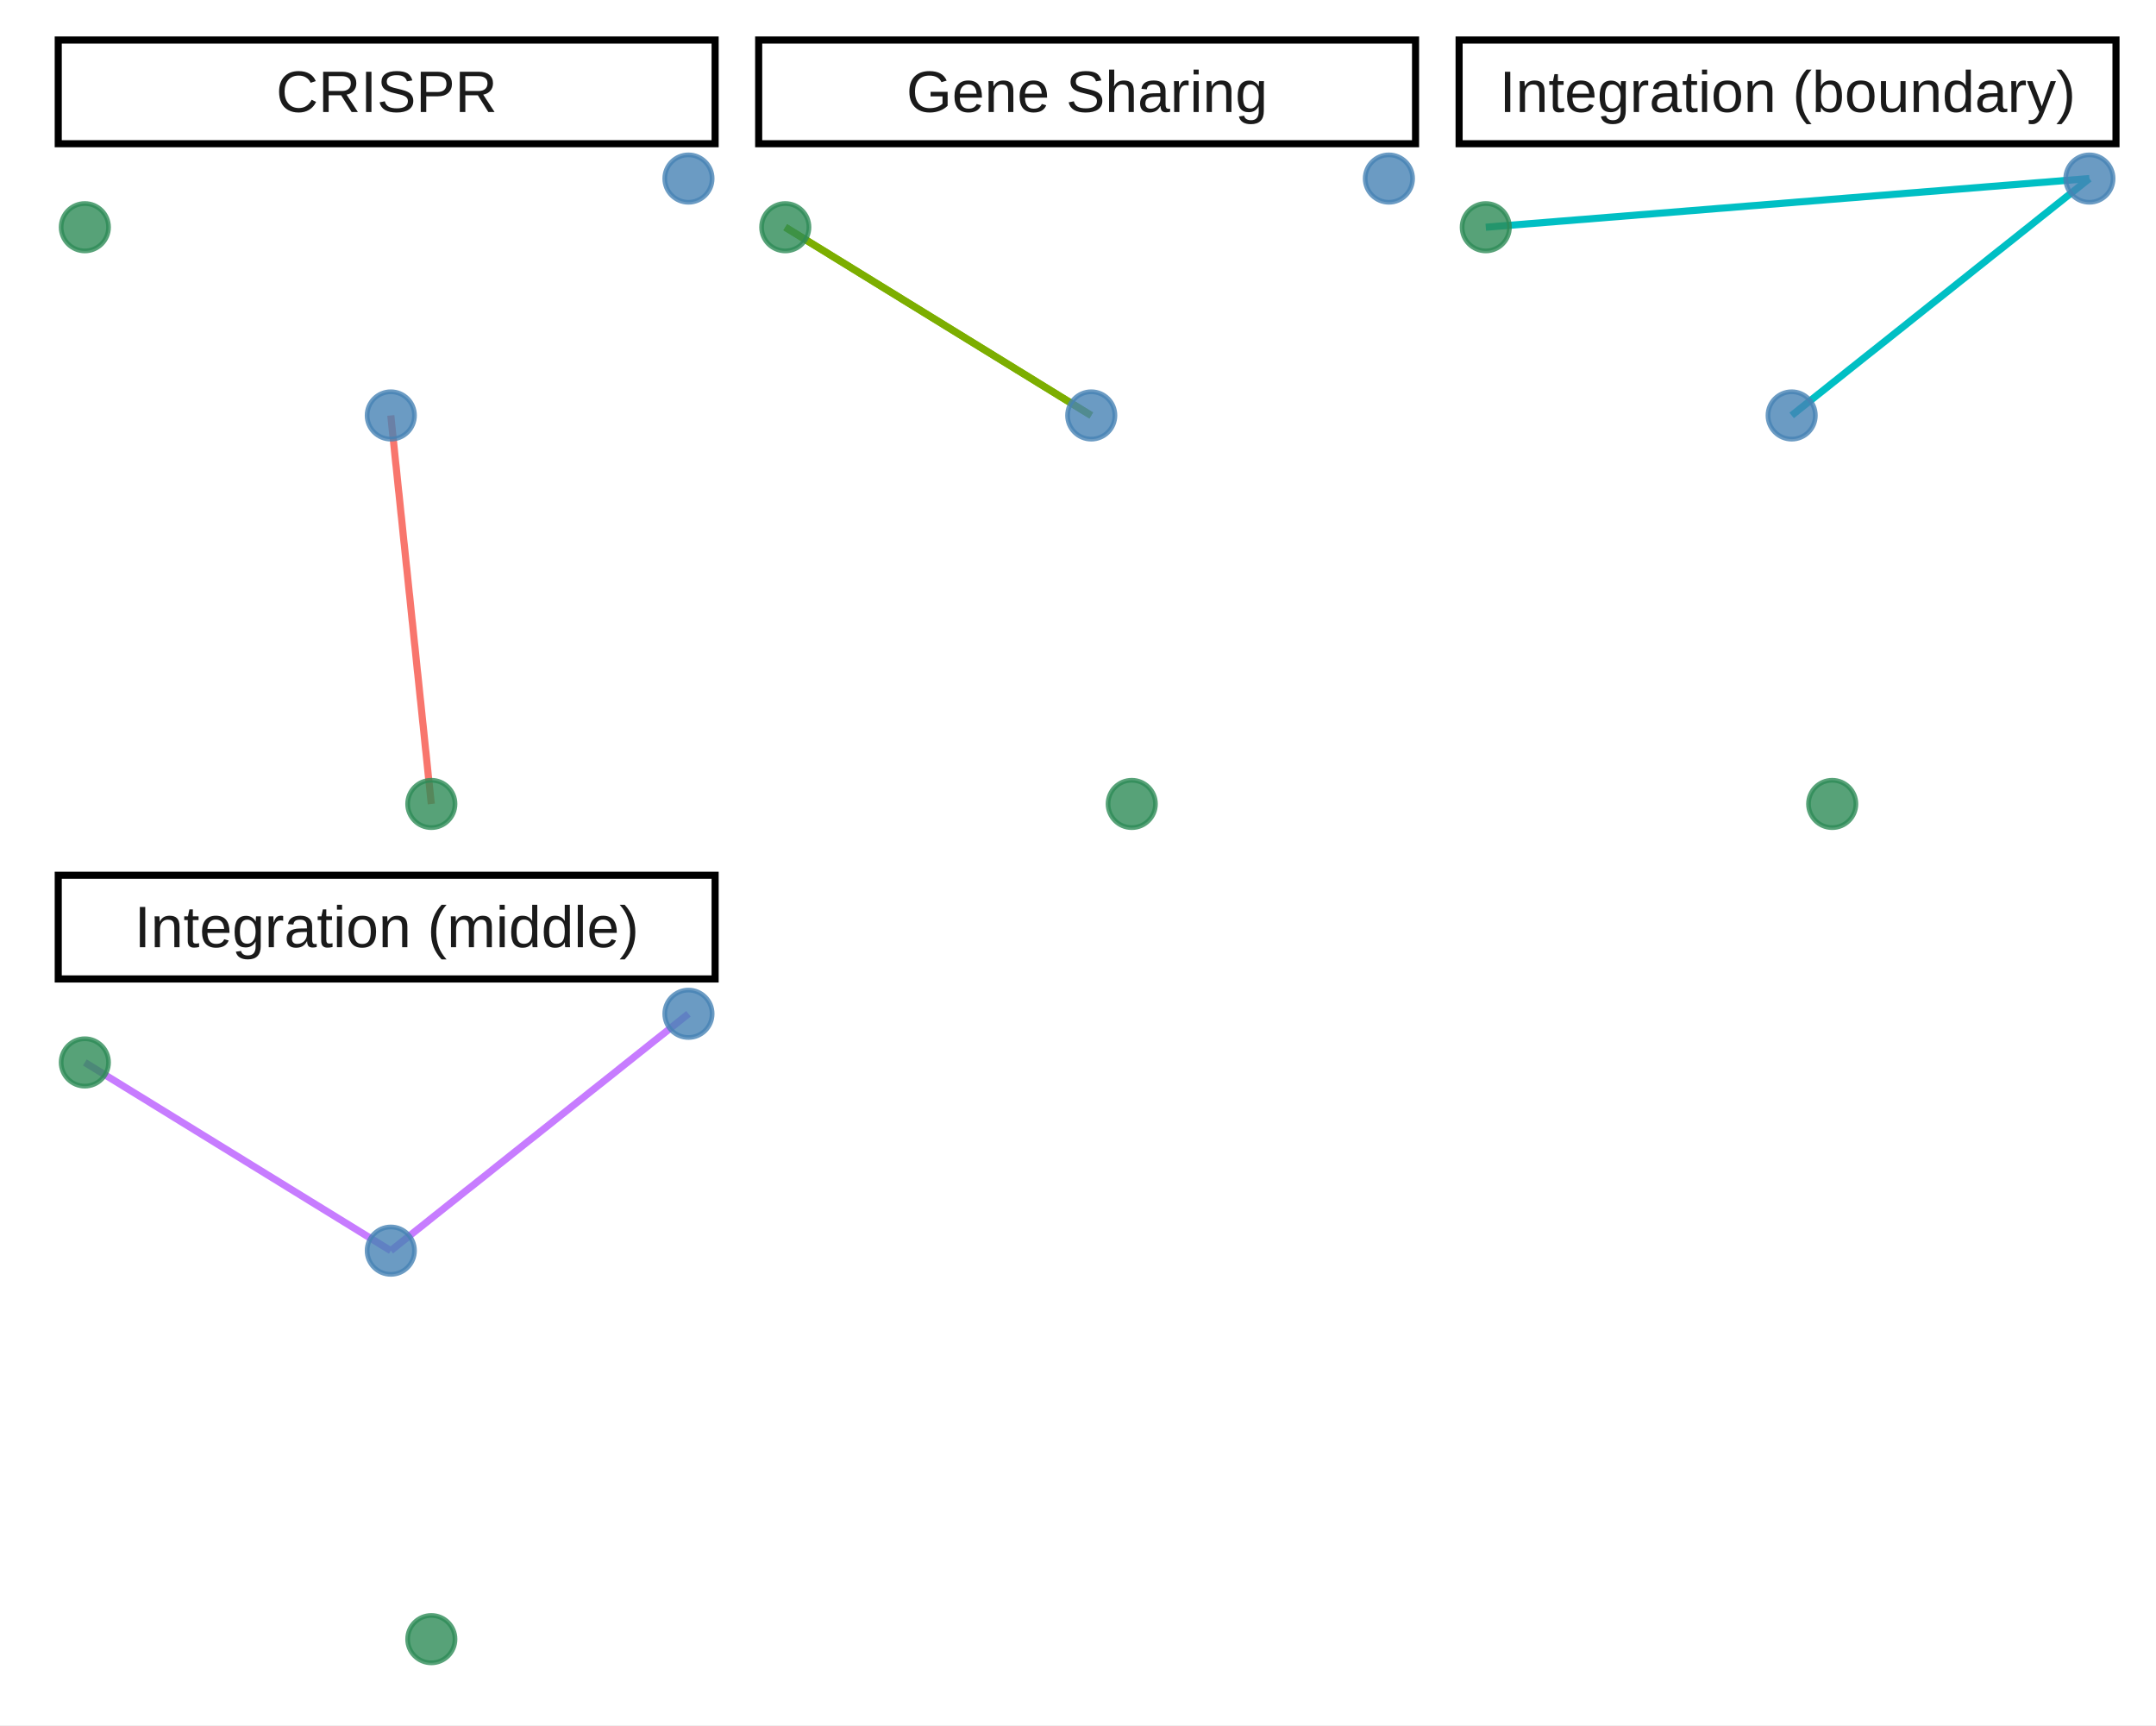
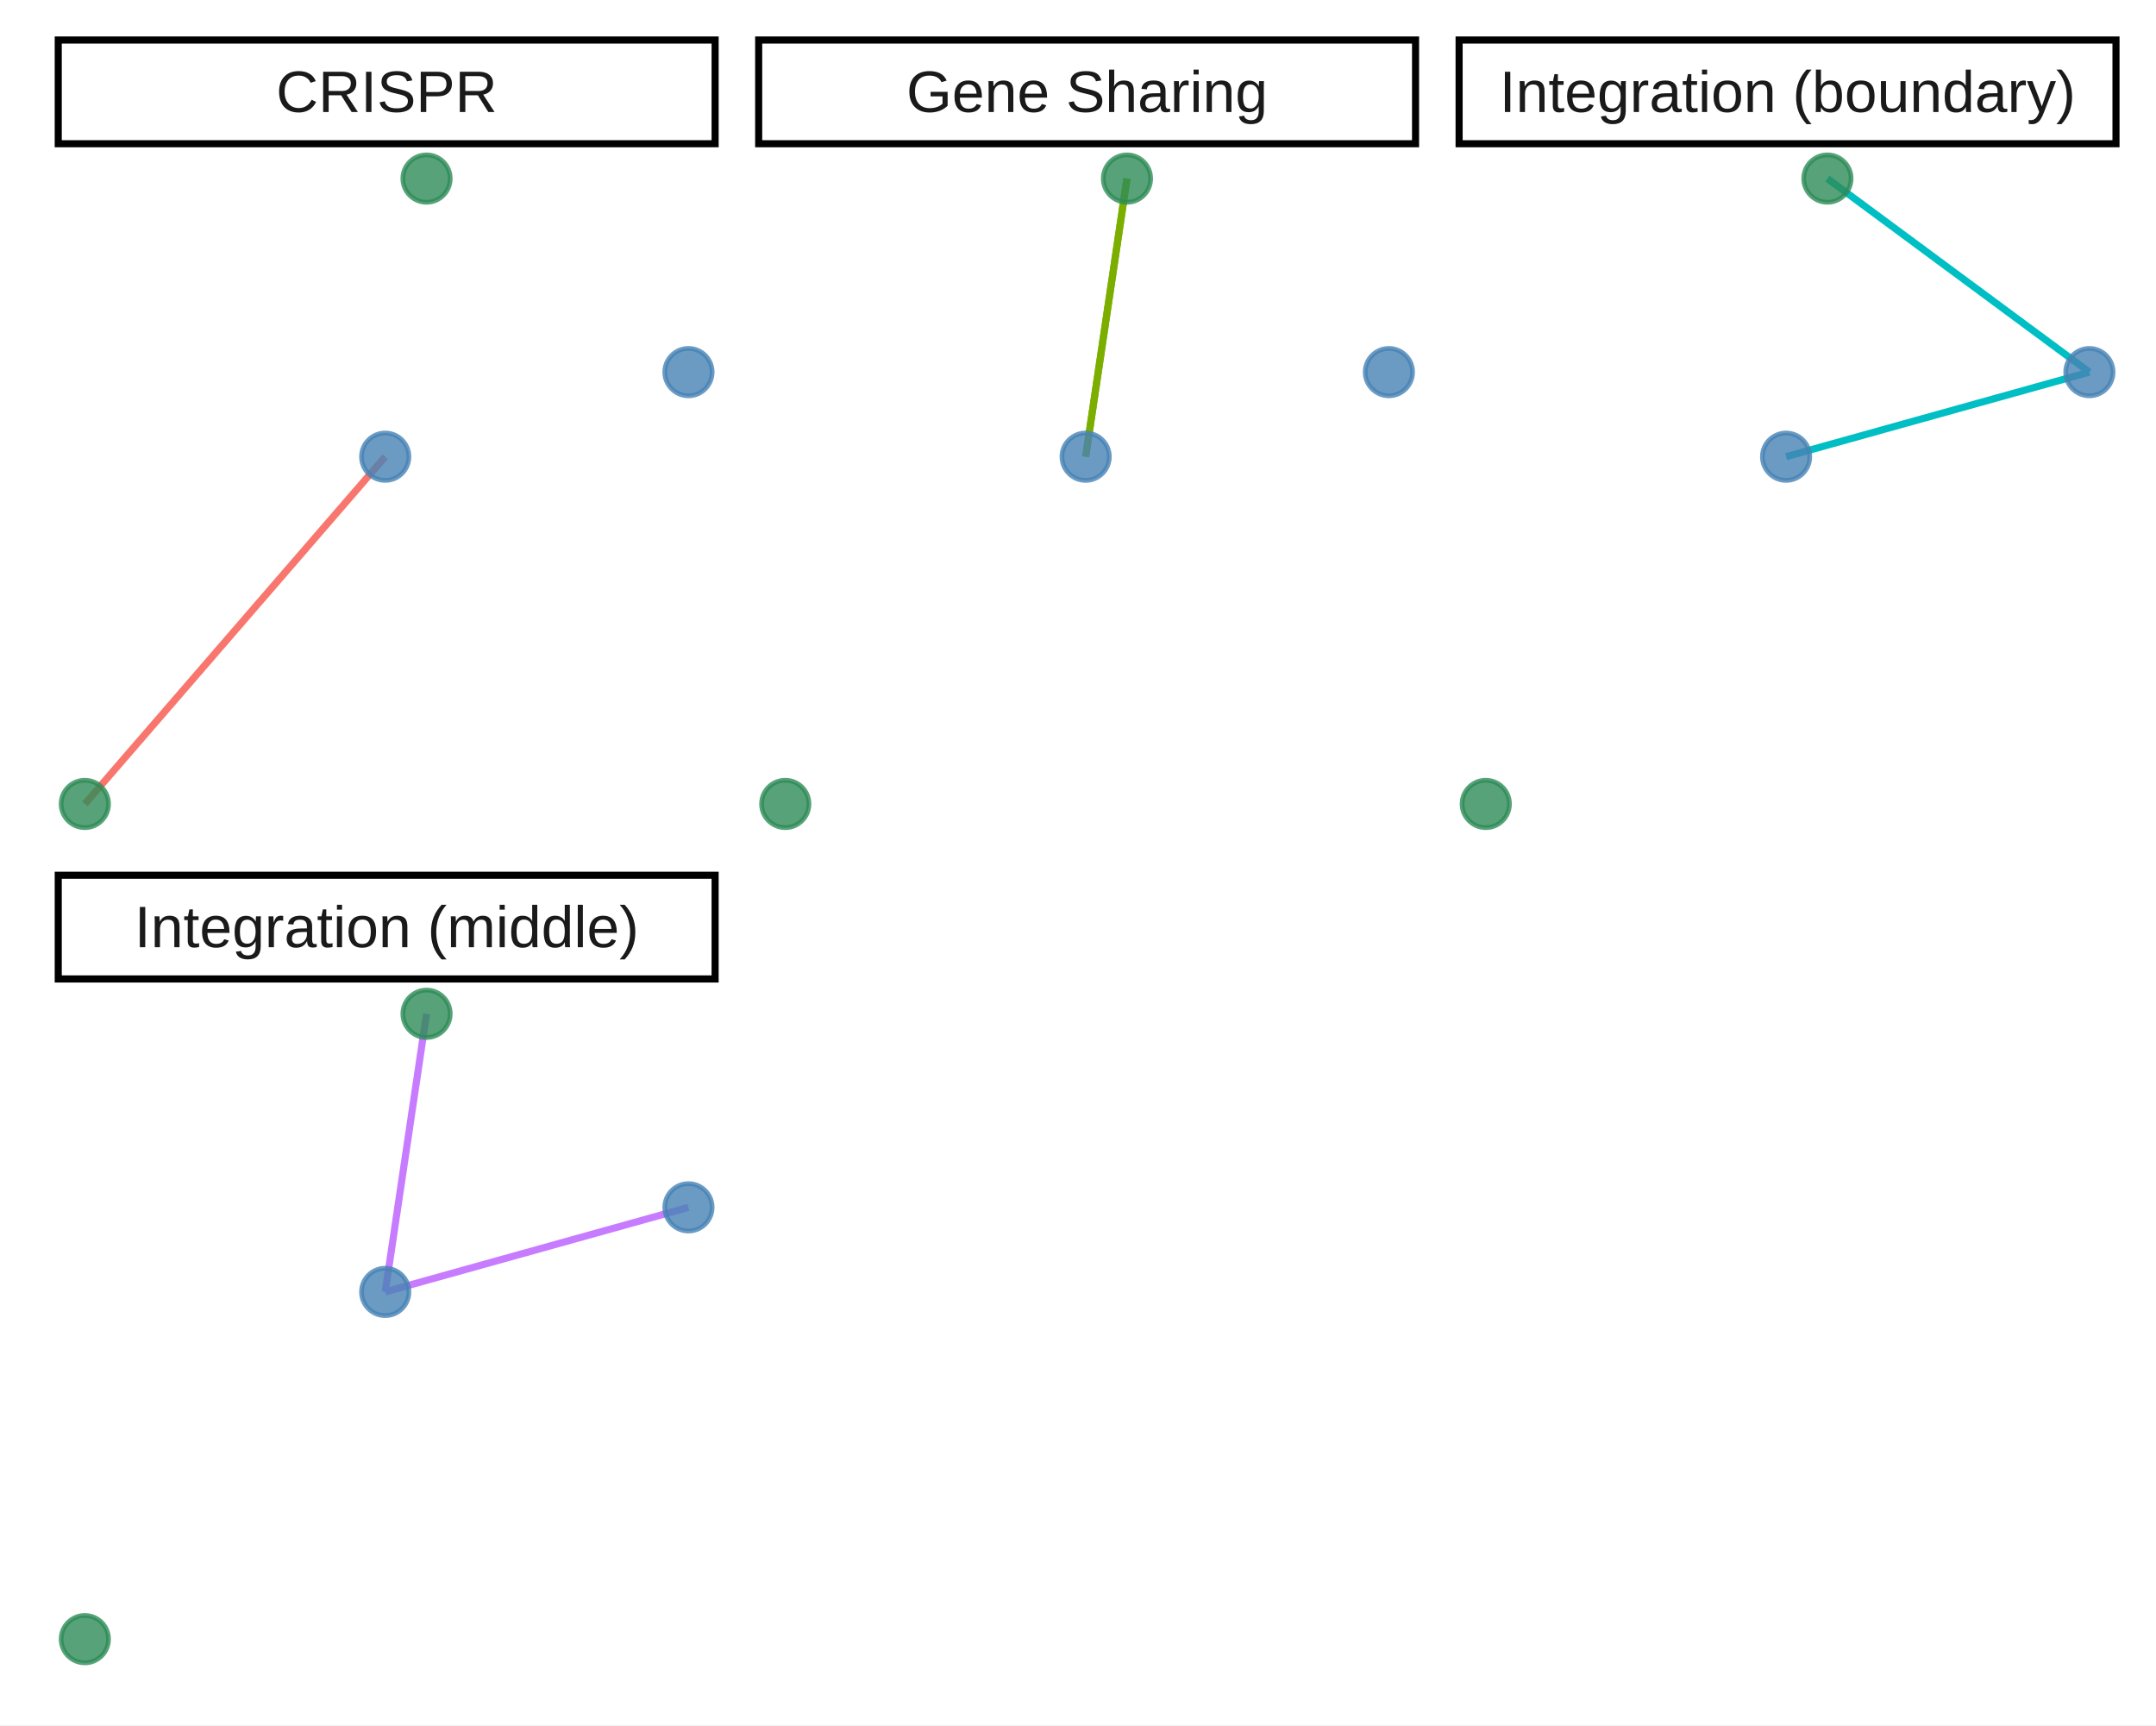
<svg xmlns="http://www.w3.org/2000/svg" width="324.00pt" height="259.20pt" viewBox="0 0 324.00 259.20">
  <g class="svglite">
    <defs>
      <style type="text/css">
    .svglite line, .svglite polyline, .svglite polygon, .svglite path, .svglite rect, .svglite circle {
      fill: none;
      stroke: #000000;
      stroke-linecap: round;
      stroke-linejoin: round;
      stroke-miterlimit: 10.00;
    }
    .svglite text {
      white-space: pre;
    }
    .svglite g.glyphgroup path {
      fill: inherit;
      stroke: none;
    }
  </style>
    </defs>
    <rect width="100%" height="100%" style="stroke: none; fill: #FFFFFF;" />
    <defs>
      <clipPath id="cpMC4wMHwzMjQuMDB8MC4wMHwyNTkuMjA=">
        <rect x="0.00" y="0.00" width="324.00" height="259.20" />
      </clipPath>
    </defs>
    <g clip-path="url(#cpMC4wMHwzMjQuMDB8MC4wMHwyNTkuMjA=)">
      <rect x="0" y="0" width="324.00" height="259.20" style="stroke-width: 1.07; stroke: #FFFFFF; fill: #FFFFFF;" />
    </g>
    <defs>
      <clipPath id="cpOC4yMnwxMDguMDB8MjIuMTN8MTI1LjQ5">
        <rect x="8.22" y="22.13" width="99.78" height="103.36" />
      </clipPath>
    </defs>
    <g clip-path="url(#cpOC4yMnwxMDguMDB8MjIuMTN8MTI1LjQ5)">
      <rect x="8.22" y="22.13" width="99.78" height="103.36" style="stroke-width: 1.07; stroke: none; fill: #FFFFFF;" />
-       <polyline points="64.82,120.79 64.75,120.20 64.69,119.61 64.63,119.02 64.57,118.43 64.51,117.84 64.45,117.25 64.38,116.67 64.32,116.08 64.26,115.49 64.20,114.90 64.14,114.31 64.08,113.72 64.02,113.13 63.95,112.54 63.89,111.95 63.83,111.36 63.77,110.77 63.71,110.18 63.65,109.59 63.59,109.00 63.52,108.41 63.46,107.82 63.40,107.23 63.34,106.64 63.28,106.05 63.22,105.46 63.15,104.87 63.09,104.28 63.03,103.69 62.97,103.10 62.91,102.51 62.85,101.93 62.79,101.34 62.72,100.75 62.66,100.16 62.60,99.57 62.54,98.98 62.48,98.39 62.42,97.80 62.36,97.21 62.29,96.62 62.23,96.03 62.17,95.44 62.11,94.85 62.05,94.26 61.99,93.67 61.92,93.08 61.86,92.49 61.80,91.90 61.74,91.31 61.68,90.72 61.62,90.13 61.56,89.54 61.49,88.95 61.43,88.36 61.37,87.77 61.31,87.19 61.25,86.60 61.19,86.01 61.13,85.42 61.06,84.83 61.00,84.24 60.94,83.65 60.88,83.06 60.82,82.47 60.76,81.88 60.69,81.29 60.63,80.70 60.57,80.11 60.51,79.52 60.45,78.93 60.39,78.34 60.33,77.75 60.26,77.16 60.20,76.57 60.14,75.98 60.08,75.39 60.02,74.80 59.96,74.21 59.89,73.62 59.83,73.03 59.77,72.45 59.71,71.86 59.65,71.27 59.59,70.68 59.53,70.09 59.46,69.50 59.40,68.91 59.34,68.32 59.28,67.73 59.22,67.14 59.16,66.55 59.10,65.96 59.03,65.37 58.97,64.78 58.91,64.19 58.85,63.60 58.79,63.01 58.73,62.42 " style="stroke-width: 1.07; stroke: #F8766D; stroke-linecap: butt;" />
-       <circle cx="64.82" cy="120.79" r="3.56" style="stroke-width: 0.71; stroke: #2E8B57; stroke-opacity: 0.80; fill: #2E8B57; fill-opacity: 0.80;" />
-       <circle cx="58.73" cy="62.42" r="3.56" style="stroke-width: 0.71; stroke: #4682B4; stroke-opacity: 0.80; fill: #4682B4; fill-opacity: 0.80;" />
-       <circle cx="12.75" cy="34.14" r="3.56" style="stroke-width: 0.71; stroke: #2E8B57; stroke-opacity: 0.80; fill: #2E8B57; fill-opacity: 0.80;" />
-       <circle cx="103.46" cy="26.83" r="3.56" style="stroke-width: 0.71; stroke: #4682B4; stroke-opacity: 0.80; fill: #4682B4; fill-opacity: 0.80;" />
+       <polyline points="12.75,120.79 13.21,120.27 13.67,119.74 14.12,119.21 14.58,118.68 15.03,118.16 15.49,117.63 15.95,117.10 16.40,116.58 16.86,116.05 17.31,115.52 17.77,115.00 18.23,114.47 18.68,113.94 19.14,113.41 19.59,112.89 20.05,112.36 20.50,111.83 20.96,111.31 21.42,110.78 21.87,110.25 22.33,109.73 22.78,109.20 23.24,108.67 23.70,108.14 24.15,107.62 24.61,107.09 25.06,106.56 25.52,106.04 25.98,105.51 26.43,104.98 26.89,104.46 27.34,103.93 27.80,103.40 28.26,102.87 28.71,102.35 29.17,101.82 29.62,101.29 30.08,100.77 30.53,100.24 30.99,99.71 31.45,99.19 31.90,98.66 32.36,98.13 32.81,97.60 33.27,97.08 33.73,96.55 34.18,96.02 34.64,95.50 35.09,94.97 35.55,94.44 36.01,93.92 36.46,93.39 36.92,92.86 37.37,92.33 37.83,91.81 38.28,91.28 38.74,90.75 39.20,90.23 39.65,89.70 40.11,89.17 40.56,88.65 41.02,88.12 41.48,87.59 41.93,87.06 42.39,86.54 42.84,86.01 43.30,85.48 43.76,84.96 44.21,84.43 44.67,83.90 45.12,83.38 45.58,82.85 46.04,82.32 46.49,81.79 46.95,81.27 47.40,80.74 47.86,80.21 48.31,79.69 48.77,79.16 49.23,78.63 49.68,78.11 50.14,77.58 50.59,77.05 51.05,76.52 51.51,76.00 51.96,75.47 52.42,74.94 52.87,74.42 53.33,73.89 53.79,73.36 54.24,72.84 54.70,72.31 55.15,71.78 55.61,71.25 56.06,70.73 56.52,70.20 56.98,69.67 57.43,69.15 57.89,68.62 " style="stroke-width: 1.07; stroke: #F8766D; stroke-linecap: butt;" />
+       <circle cx="12.75" cy="120.79" r="3.56" style="stroke-width: 0.71; stroke: #2E8B57; stroke-opacity: 0.80; fill: #2E8B57; fill-opacity: 0.80;" />
+       <circle cx="57.89" cy="68.62" r="3.56" style="stroke-width: 0.71; stroke: #4682B4; stroke-opacity: 0.80; fill: #4682B4; fill-opacity: 0.80;" />
+       <circle cx="64.10" cy="26.83" r="3.56" style="stroke-width: 0.71; stroke: #2E8B57; stroke-opacity: 0.80; fill: #2E8B57; fill-opacity: 0.80;" />
+       <circle cx="103.46" cy="55.91" r="3.56" style="stroke-width: 0.71; stroke: #4682B4; stroke-opacity: 0.80; fill: #4682B4; fill-opacity: 0.80;" />
    </g>
    <g clip-path="url(#cpMC4wMHwzMjQuMDB8MC4wMHwyNTkuMjA=)">
</g>
    <defs>
      <clipPath id="cpOC4yMnwxMDguMDB8MTQ3LjYyfDI1MC45OA==">
        <rect x="8.22" y="147.62" width="99.78" height="103.36" />
      </clipPath>
    </defs>
    <g clip-path="url(#cpOC4yMnwxMDguMDB8MTQ3LjYyfDI1MC45OA==)">
      <rect x="8.22" y="147.62" width="99.78" height="103.36" style="stroke-width: 1.07; stroke: none; fill: #FFFFFF;" />
-       <polyline points="58.73,187.91 59.18,187.55 59.63,187.19 60.08,186.83 60.53,186.47 60.99,186.11 61.44,185.76 61.89,185.40 62.34,185.04 62.79,184.68 63.25,184.32 63.70,183.96 64.15,183.60 64.60,183.24 65.05,182.88 65.50,182.52 65.96,182.16 66.41,181.80 66.86,181.44 67.31,181.08 67.76,180.72 68.22,180.36 68.67,180.00 69.12,179.64 69.57,179.28 70.02,178.92 70.48,178.56 70.93,178.21 71.38,177.85 71.83,177.49 72.28,177.13 72.74,176.77 73.19,176.41 73.64,176.05 74.09,175.69 74.54,175.33 74.99,174.97 75.45,174.61 75.90,174.25 76.35,173.89 76.80,173.53 77.25,173.17 77.71,172.81 78.16,172.45 78.61,172.09 79.06,171.73 79.51,171.37 79.97,171.01 80.42,170.66 80.87,170.30 81.32,169.94 81.77,169.58 82.23,169.22 82.68,168.86 83.13,168.50 83.58,168.14 84.03,167.78 84.48,167.42 84.94,167.06 85.39,166.70 85.84,166.34 86.29,165.98 86.74,165.62 87.20,165.26 87.65,164.90 88.10,164.54 88.55,164.18 89.00,163.82 89.46,163.46 89.91,163.10 90.36,162.75 90.81,162.39 91.26,162.03 91.72,161.67 92.17,161.31 92.62,160.95 93.07,160.59 93.52,160.23 93.97,159.87 94.43,159.51 94.88,159.15 95.33,158.79 95.78,158.43 96.23,158.07 96.69,157.71 97.14,157.35 97.59,156.99 98.04,156.63 98.49,156.27 98.95,155.91 99.40,155.55 99.85,155.20 100.30,154.84 100.75,154.48 101.21,154.12 101.66,153.76 102.11,153.40 102.56,153.04 103.01,152.68 103.46,152.32 " style="stroke-width: 1.07; stroke: #C77CFF; stroke-linecap: butt;" />
-       <polyline points="58.73,187.91 58.26,187.63 57.80,187.34 57.33,187.06 56.87,186.77 56.40,186.48 55.94,186.20 55.48,185.91 55.01,185.63 54.55,185.34 54.08,185.06 53.62,184.77 53.15,184.48 52.69,184.20 52.23,183.91 51.76,183.63 51.30,183.34 50.83,183.06 50.37,182.77 49.90,182.48 49.44,182.20 48.97,181.91 48.51,181.63 48.05,181.34 47.58,181.06 47.12,180.77 46.65,180.49 46.19,180.20 45.72,179.91 45.26,179.63 44.80,179.34 44.33,179.06 43.87,178.77 43.40,178.49 42.94,178.20 42.47,177.91 42.01,177.63 41.55,177.34 41.08,177.06 40.62,176.77 40.15,176.49 39.69,176.20 39.22,175.91 38.76,175.63 38.29,175.34 37.83,175.06 37.37,174.77 36.90,174.49 36.44,174.20 35.97,173.91 35.51,173.63 35.04,173.34 34.58,173.06 34.12,172.77 33.65,172.49 33.19,172.20 32.72,171.92 32.26,171.63 31.79,171.34 31.33,171.06 30.86,170.77 30.40,170.49 29.94,170.20 29.47,169.92 29.01,169.63 28.54,169.34 28.08,169.06 27.61,168.77 27.15,168.49 26.69,168.20 26.22,167.92 25.76,167.63 25.29,167.34 24.83,167.06 24.36,166.77 23.90,166.49 23.43,166.20 22.97,165.92 22.51,165.63 22.04,165.34 21.58,165.06 21.11,164.77 20.65,164.49 20.18,164.20 19.72,163.92 19.26,163.63 18.79,163.35 18.33,163.06 17.86,162.77 17.40,162.49 16.93,162.20 16.47,161.92 16.01,161.63 15.54,161.35 15.08,161.06 14.61,160.77 14.15,160.49 13.68,160.20 13.22,159.92 12.75,159.63 " style="stroke-width: 1.07; stroke: #C77CFF; stroke-linecap: butt;" />
-       <circle cx="64.82" cy="246.28" r="3.56" style="stroke-width: 0.71; stroke: #2E8B57; stroke-opacity: 0.80; fill: #2E8B57; fill-opacity: 0.80;" />
-       <circle cx="58.73" cy="187.91" r="3.56" style="stroke-width: 0.71; stroke: #4682B4; stroke-opacity: 0.80; fill: #4682B4; fill-opacity: 0.80;" />
-       <circle cx="12.75" cy="159.63" r="3.56" style="stroke-width: 0.71; stroke: #2E8B57; stroke-opacity: 0.80; fill: #2E8B57; fill-opacity: 0.80;" />
-       <circle cx="103.46" cy="152.32" r="3.56" style="stroke-width: 0.71; stroke: #4682B4; stroke-opacity: 0.80; fill: #4682B4; fill-opacity: 0.80;" />
+       <polyline points="57.89,194.11 58.35,193.98 58.81,193.85 59.27,193.72 59.73,193.60 60.19,193.47 60.65,193.34 61.11,193.21 61.57,193.08 62.03,192.95 62.49,192.83 62.95,192.70 63.41,192.57 63.87,192.44 64.33,192.31 64.79,192.18 65.25,192.06 65.71,191.93 66.18,191.80 66.64,191.67 67.10,191.54 67.56,191.41 68.02,191.29 68.48,191.16 68.94,191.03 69.40,190.90 69.86,190.77 70.32,190.64 70.78,190.52 71.24,190.39 71.70,190.26 72.16,190.13 72.62,190.00 73.08,189.87 73.54,189.75 74.00,189.62 74.46,189.49 74.92,189.36 75.38,189.23 75.84,189.10 76.30,188.98 76.76,188.85 77.22,188.72 77.68,188.59 78.14,188.46 78.60,188.33 79.07,188.21 79.53,188.08 79.99,187.95 80.45,187.82 80.91,187.69 81.37,187.56 81.83,187.44 82.29,187.31 82.75,187.18 83.21,187.05 83.67,186.92 84.13,186.79 84.59,186.67 85.05,186.54 85.51,186.41 85.97,186.28 86.43,186.15 86.89,186.02 87.35,185.90 87.81,185.77 88.27,185.64 88.73,185.51 89.19,185.38 89.65,185.25 90.11,185.13 90.57,185.00 91.03,184.87 91.50,184.74 91.96,184.61 92.42,184.48 92.88,184.36 93.34,184.23 93.80,184.10 94.26,183.97 94.72,183.84 95.18,183.71 95.64,183.59 96.10,183.46 96.56,183.33 97.02,183.20 97.48,183.07 97.94,182.94 98.40,182.82 98.86,182.69 99.32,182.56 99.78,182.43 100.24,182.30 100.70,182.17 101.16,182.05 101.62,181.92 102.08,181.79 102.54,181.66 103.00,181.53 103.46,181.40 " style="stroke-width: 1.07; stroke: #C77CFF; stroke-linecap: butt;" />
+       <polyline points="57.89,194.11 57.95,193.69 58.01,193.27 58.08,192.84 58.14,192.42 58.20,192.00 58.27,191.58 58.33,191.16 58.39,190.73 58.45,190.31 58.52,189.89 58.58,189.47 58.64,189.04 58.70,188.62 58.77,188.20 58.83,187.78 58.89,187.36 58.96,186.93 59.02,186.51 59.08,186.09 59.14,185.67 59.21,185.25 59.27,184.82 59.33,184.40 59.39,183.98 59.46,183.56 59.52,183.13 59.58,182.71 59.65,182.29 59.71,181.87 59.77,181.45 59.83,181.02 59.90,180.60 59.96,180.18 60.02,179.76 60.08,179.34 60.15,178.91 60.21,178.49 60.27,178.07 60.34,177.65 60.40,177.22 60.46,176.80 60.52,176.38 60.59,175.96 60.65,175.54 60.71,175.11 60.78,174.69 60.84,174.27 60.90,173.85 60.96,173.43 61.03,173.00 61.09,172.58 61.15,172.16 61.21,171.74 61.28,171.31 61.34,170.89 61.40,170.47 61.47,170.05 61.53,169.63 61.59,169.20 61.65,168.78 61.72,168.36 61.78,167.94 61.84,167.52 61.90,167.09 61.97,166.67 62.03,166.25 62.09,165.83 62.16,165.41 62.22,164.98 62.28,164.56 62.34,164.14 62.41,163.72 62.47,163.29 62.53,162.87 62.60,162.45 62.66,162.03 62.72,161.61 62.78,161.18 62.85,160.76 62.91,160.34 62.97,159.92 63.03,159.50 63.10,159.07 63.16,158.65 63.22,158.23 63.29,157.81 63.35,157.38 63.41,156.96 63.47,156.54 63.54,156.12 63.60,155.70 63.66,155.27 63.72,154.85 63.79,154.43 63.85,154.01 63.91,153.59 63.98,153.16 64.04,152.74 64.10,152.32 " style="stroke-width: 1.07; stroke: #C77CFF; stroke-linecap: butt;" />
+       <circle cx="12.75" cy="246.28" r="3.56" style="stroke-width: 0.71; stroke: #2E8B57; stroke-opacity: 0.80; fill: #2E8B57; fill-opacity: 0.80;" />
+       <circle cx="57.89" cy="194.11" r="3.56" style="stroke-width: 0.71; stroke: #4682B4; stroke-opacity: 0.80; fill: #4682B4; fill-opacity: 0.80;" />
+       <circle cx="64.10" cy="152.32" r="3.56" style="stroke-width: 0.71; stroke: #2E8B57; stroke-opacity: 0.80; fill: #2E8B57; fill-opacity: 0.80;" />
+       <circle cx="103.46" cy="181.40" r="3.56" style="stroke-width: 0.71; stroke: #4682B4; stroke-opacity: 0.80; fill: #4682B4; fill-opacity: 0.80;" />
    </g>
    <g clip-path="url(#cpMC4wMHwzMjQuMDB8MC4wMHwyNTkuMjA=)">
</g>
    <defs>
      <clipPath id="cpMTEzLjQ4fDIxMy4yNnwyMi4xM3wxMjUuNDk=">
        <rect x="113.48" y="22.13" width="99.78" height="103.36" />
      </clipPath>
    </defs>
    <g clip-path="url(#cpMTEzLjQ4fDIxMy4yNnwyMi4xM3wxMjUuNDk=)">
      <rect x="113.48" y="22.13" width="99.78" height="103.36" style="stroke-width: 1.07; stroke: none; fill: #FFFFFF;" />
-       <polyline points="163.99,62.42 163.52,62.14 163.06,61.85 162.59,61.57 162.13,61.28 161.66,60.99 161.20,60.71 160.74,60.42 160.27,60.14 159.81,59.85 159.34,59.57 158.88,59.28 158.41,58.99 157.95,58.71 157.49,58.42 157.02,58.14 156.56,57.85 156.09,57.57 155.63,57.28 155.16,56.99 154.70,56.71 154.24,56.42 153.77,56.14 153.31,55.85 152.84,55.57 152.38,55.28 151.91,54.99 151.45,54.71 150.98,54.42 150.52,54.14 150.06,53.85 149.59,53.57 149.13,53.28 148.66,52.99 148.20,52.71 147.73,52.42 147.27,52.14 146.81,51.85 146.34,51.57 145.88,51.28 145.41,51.00 144.95,50.71 144.48,50.42 144.02,50.14 143.55,49.85 143.09,49.57 142.63,49.28 142.16,49.00 141.70,48.71 141.23,48.42 140.77,48.14 140.30,47.85 139.84,47.57 139.38,47.28 138.91,47.00 138.45,46.71 137.98,46.42 137.52,46.14 137.05,45.85 136.59,45.57 136.12,45.28 135.66,45.00 135.20,44.71 134.73,44.42 134.27,44.14 133.80,43.85 133.34,43.57 132.87,43.28 132.41,43.00 131.95,42.71 131.48,42.43 131.02,42.14 130.55,41.85 130.09,41.57 129.62,41.28 129.16,41.00 128.70,40.71 128.23,40.43 127.77,40.14 127.30,39.85 126.84,39.57 126.37,39.28 125.91,39.00 125.44,38.71 124.98,38.43 124.52,38.14 124.05,37.85 123.59,37.57 123.12,37.28 122.66,37.00 122.19,36.71 121.73,36.43 121.27,36.14 120.80,35.85 120.34,35.57 119.87,35.28 119.41,35.00 118.94,34.71 118.48,34.43 118.01,34.14 " style="stroke-width: 1.07; stroke: #7CAE00; stroke-linecap: butt;" />
-       <polyline points="163.99,62.42 163.52,62.14 163.06,61.85 162.59,61.57 162.13,61.28 161.66,60.99 161.20,60.71 160.74,60.42 160.27,60.14 159.81,59.85 159.34,59.57 158.88,59.28 158.41,58.99 157.95,58.71 157.49,58.42 157.02,58.14 156.56,57.85 156.09,57.57 155.63,57.28 155.16,56.99 154.70,56.71 154.24,56.42 153.77,56.14 153.31,55.85 152.84,55.57 152.38,55.28 151.91,54.99 151.45,54.71 150.98,54.42 150.52,54.14 150.06,53.85 149.59,53.57 149.13,53.28 148.66,52.99 148.20,52.71 147.73,52.42 147.27,52.14 146.81,51.85 146.34,51.57 145.88,51.28 145.41,51.00 144.95,50.71 144.48,50.42 144.02,50.14 143.55,49.85 143.09,49.57 142.63,49.28 142.16,49.00 141.70,48.71 141.23,48.42 140.77,48.14 140.30,47.85 139.84,47.57 139.38,47.28 138.91,47.00 138.45,46.71 137.98,46.42 137.52,46.14 137.05,45.85 136.59,45.57 136.12,45.28 135.66,45.00 135.20,44.71 134.73,44.42 134.27,44.14 133.80,43.85 133.34,43.57 132.87,43.28 132.41,43.00 131.95,42.71 131.48,42.43 131.02,42.14 130.55,41.85 130.09,41.57 129.62,41.28 129.16,41.00 128.70,40.71 128.23,40.43 127.77,40.14 127.30,39.85 126.84,39.57 126.37,39.28 125.91,39.00 125.44,38.71 124.98,38.43 124.52,38.14 124.05,37.85 123.59,37.57 123.12,37.28 122.66,37.00 122.19,36.71 121.73,36.43 121.27,36.14 120.80,35.85 120.34,35.57 119.87,35.28 119.41,35.00 118.94,34.71 118.48,34.43 118.01,34.14 " style="stroke-width: 1.07; stroke: #7CAE00; stroke-linecap: butt;" />
-       <circle cx="170.08" cy="120.79" r="3.56" style="stroke-width: 0.71; stroke: #2E8B57; stroke-opacity: 0.80; fill: #2E8B57; fill-opacity: 0.80;" />
-       <circle cx="163.99" cy="62.42" r="3.56" style="stroke-width: 0.71; stroke: #4682B4; stroke-opacity: 0.80; fill: #4682B4; fill-opacity: 0.80;" />
-       <circle cx="118.01" cy="34.14" r="3.56" style="stroke-width: 0.71; stroke: #2E8B57; stroke-opacity: 0.80; fill: #2E8B57; fill-opacity: 0.80;" />
-       <circle cx="208.72" cy="26.83" r="3.56" style="stroke-width: 0.71; stroke: #4682B4; stroke-opacity: 0.80; fill: #4682B4; fill-opacity: 0.80;" />
+       <polyline points="163.15,68.62 163.21,68.20 163.27,67.78 163.34,67.35 163.40,66.93 163.46,66.51 163.53,66.09 163.59,65.66 163.65,65.24 163.71,64.82 163.78,64.40 163.84,63.98 163.90,63.55 163.96,63.13 164.03,62.71 164.09,62.29 164.15,61.87 164.22,61.44 164.28,61.02 164.34,60.60 164.40,60.18 164.47,59.75 164.53,59.33 164.59,58.91 164.65,58.49 164.72,58.07 164.78,57.64 164.84,57.22 164.91,56.80 164.97,56.38 165.03,55.96 165.09,55.53 165.16,55.11 165.22,54.69 165.28,54.27 165.35,53.84 165.41,53.42 165.47,53.00 165.53,52.58 165.60,52.16 165.66,51.73 165.72,51.31 165.78,50.89 165.85,50.47 165.91,50.05 165.97,49.62 166.04,49.20 166.10,48.78 166.16,48.36 166.22,47.94 166.29,47.51 166.35,47.09 166.41,46.67 166.47,46.25 166.54,45.82 166.60,45.40 166.66,44.98 166.73,44.56 166.79,44.14 166.85,43.71 166.91,43.29 166.98,42.87 167.04,42.45 167.10,42.03 167.17,41.60 167.23,41.18 167.29,40.76 167.35,40.34 167.42,39.91 167.48,39.49 167.54,39.07 167.60,38.65 167.67,38.23 167.73,37.80 167.79,37.38 167.86,36.96 167.92,36.54 167.98,36.12 168.04,35.69 168.11,35.27 168.17,34.85 168.23,34.43 168.29,34.00 168.36,33.58 168.42,33.16 168.48,32.74 168.55,32.32 168.61,31.89 168.67,31.47 168.73,31.05 168.80,30.63 168.86,30.21 168.92,29.78 168.98,29.36 169.05,28.94 169.11,28.52 169.17,28.10 169.24,27.67 169.30,27.25 169.36,26.83 " style="stroke-width: 1.07; stroke: #7CAE00; stroke-linecap: butt;" />
+       <polyline points="163.15,68.62 163.21,68.20 163.27,67.78 163.34,67.35 163.40,66.93 163.46,66.51 163.53,66.09 163.59,65.66 163.65,65.24 163.71,64.82 163.78,64.40 163.84,63.98 163.90,63.55 163.96,63.13 164.03,62.71 164.09,62.29 164.15,61.87 164.22,61.44 164.28,61.02 164.34,60.60 164.40,60.18 164.47,59.75 164.53,59.33 164.59,58.91 164.65,58.49 164.72,58.07 164.78,57.64 164.84,57.22 164.91,56.80 164.97,56.38 165.03,55.96 165.09,55.53 165.16,55.11 165.22,54.69 165.28,54.27 165.35,53.84 165.41,53.42 165.47,53.00 165.53,52.58 165.60,52.16 165.66,51.73 165.72,51.31 165.78,50.89 165.85,50.47 165.91,50.05 165.97,49.62 166.04,49.20 166.10,48.78 166.16,48.36 166.22,47.94 166.29,47.51 166.35,47.09 166.41,46.67 166.47,46.25 166.54,45.82 166.60,45.40 166.66,44.98 166.73,44.56 166.79,44.14 166.85,43.71 166.91,43.29 166.98,42.87 167.04,42.45 167.10,42.03 167.17,41.60 167.23,41.18 167.29,40.76 167.35,40.34 167.42,39.91 167.48,39.49 167.54,39.07 167.60,38.65 167.67,38.23 167.73,37.80 167.79,37.38 167.86,36.96 167.92,36.54 167.98,36.12 168.04,35.69 168.11,35.27 168.17,34.85 168.23,34.43 168.29,34.00 168.36,33.58 168.42,33.16 168.48,32.74 168.55,32.32 168.61,31.89 168.67,31.47 168.73,31.05 168.80,30.63 168.86,30.21 168.92,29.78 168.98,29.36 169.05,28.94 169.11,28.52 169.17,28.10 169.24,27.67 169.30,27.25 169.36,26.83 " style="stroke-width: 1.07; stroke: #7CAE00; stroke-linecap: butt;" />
+       <circle cx="118.01" cy="120.79" r="3.56" style="stroke-width: 0.71; stroke: #2E8B57; stroke-opacity: 0.80; fill: #2E8B57; fill-opacity: 0.80;" />
+       <circle cx="163.15" cy="68.62" r="3.56" style="stroke-width: 0.71; stroke: #4682B4; stroke-opacity: 0.80; fill: #4682B4; fill-opacity: 0.80;" />
+       <circle cx="169.36" cy="26.83" r="3.56" style="stroke-width: 0.71; stroke: #2E8B57; stroke-opacity: 0.80; fill: #2E8B57; fill-opacity: 0.80;" />
+       <circle cx="208.72" cy="55.91" r="3.56" style="stroke-width: 0.71; stroke: #4682B4; stroke-opacity: 0.80; fill: #4682B4; fill-opacity: 0.80;" />
    </g>
    <g clip-path="url(#cpMC4wMHwzMjQuMDB8MC4wMHwyNTkuMjA=)">
</g>
    <defs>
      <clipPath id="cpMTEzLjQ4fDIxMy4yNnwxNDcuNjJ8MjUwLjk4">
        <rect x="113.48" y="147.62" width="99.78" height="103.36" />
      </clipPath>
    </defs>
    <g clip-path="url(#cpMTEzLjQ4fDIxMy4yNnwxNDcuNjJ8MjUwLjk4)">
</g>
    <g clip-path="url(#cpMC4wMHwzMjQuMDB8MC4wMHwyNTkuMjA=)">
</g>
    <defs>
      <clipPath id="cpMjE4Ljc0fDMxOC41MnwyMi4xM3wxMjUuNDk=">
        <rect x="218.74" y="22.13" width="99.78" height="103.36" />
      </clipPath>
    </defs>
    <g clip-path="url(#cpMjE4Ljc0fDMxOC41MnwyMi4xM3wxMjUuNDk=)">
      <rect x="218.74" y="22.13" width="99.78" height="103.36" style="stroke-width: 1.07; stroke: none; fill: #FFFFFF;" />
-       <polyline points="269.25,62.42 269.70,62.06 270.15,61.70 270.60,61.34 271.05,60.98 271.51,60.62 271.96,60.26 272.41,59.91 272.86,59.55 273.31,59.19 273.77,58.83 274.22,58.47 274.67,58.11 275.12,57.75 275.57,57.39 276.03,57.03 276.48,56.67 276.93,56.31 277.38,55.95 277.83,55.59 278.28,55.23 278.74,54.87 279.19,54.51 279.64,54.15 280.09,53.79 280.54,53.43 281.00,53.07 281.45,52.71 281.90,52.36 282.35,52.00 282.80,51.64 283.26,51.28 283.71,50.92 284.16,50.56 284.61,50.20 285.06,49.84 285.52,49.48 285.97,49.12 286.42,48.76 286.87,48.40 287.32,48.04 287.77,47.68 288.23,47.32 288.68,46.96 289.13,46.60 289.58,46.24 290.03,45.88 290.49,45.52 290.94,45.16 291.39,44.81 291.84,44.45 292.29,44.09 292.75,43.73 293.20,43.37 293.65,43.01 294.10,42.65 294.55,42.29 295.01,41.93 295.46,41.57 295.91,41.21 296.36,40.85 296.81,40.49 297.26,40.13 297.72,39.77 298.17,39.41 298.62,39.05 299.07,38.69 299.52,38.33 299.98,37.97 300.43,37.61 300.88,37.26 301.33,36.90 301.78,36.54 302.24,36.18 302.69,35.82 303.14,35.46 303.59,35.10 304.04,34.74 304.50,34.38 304.95,34.02 305.40,33.66 305.85,33.30 306.30,32.94 306.75,32.58 307.21,32.22 307.66,31.86 308.11,31.50 308.56,31.14 309.01,30.78 309.47,30.42 309.92,30.06 310.37,29.70 310.82,29.35 311.27,28.99 311.73,28.63 312.18,28.27 312.63,27.91 313.08,27.55 313.53,27.19 313.99,26.83 " style="stroke-width: 1.07; stroke: #00BFC4; stroke-linecap: butt;" />
-       <polyline points="223.28,34.14 224.19,34.07 225.11,33.99 226.02,33.92 226.94,33.85 227.86,33.77 228.77,33.70 229.69,33.62 230.61,33.55 231.52,33.48 232.44,33.40 233.35,33.33 234.27,33.25 235.19,33.18 236.10,33.11 237.02,33.03 237.94,32.96 238.85,32.89 239.77,32.81 240.68,32.74 241.60,32.66 242.52,32.59 243.43,32.52 244.35,32.44 245.27,32.37 246.18,32.29 247.10,32.22 248.01,32.15 248.93,32.07 249.85,32.00 250.76,31.93 251.68,31.85 252.60,31.78 253.51,31.70 254.43,31.63 255.34,31.56 256.26,31.48 257.18,31.41 258.09,31.33 259.01,31.26 259.93,31.19 260.84,31.11 261.76,31.04 262.67,30.96 263.59,30.89 264.51,30.82 265.42,30.74 266.34,30.67 267.26,30.60 268.17,30.52 269.09,30.45 270.00,30.37 270.92,30.30 271.84,30.23 272.75,30.15 273.67,30.08 274.59,30.00 275.50,29.93 276.42,29.86 277.33,29.78 278.25,29.71 279.17,29.64 280.08,29.56 281.00,29.49 281.92,29.41 282.83,29.34 283.75,29.27 284.66,29.19 285.58,29.12 286.50,29.04 287.41,28.97 288.33,28.90 289.25,28.82 290.16,28.75 291.08,28.68 291.99,28.60 292.91,28.53 293.83,28.45 294.74,28.38 295.66,28.31 296.58,28.23 297.49,28.16 298.41,28.08 299.32,28.01 300.24,27.94 301.16,27.86 302.07,27.79 302.99,27.72 303.91,27.64 304.82,27.57 305.74,27.49 306.65,27.42 307.57,27.35 308.49,27.27 309.40,27.20 310.32,27.12 311.24,27.05 312.15,26.98 313.07,26.90 313.99,26.83 " style="stroke-width: 1.07; stroke: #00BFC4; stroke-linecap: butt;" />
-       <circle cx="275.34" cy="120.79" r="3.56" style="stroke-width: 0.71; stroke: #2E8B57; stroke-opacity: 0.80; fill: #2E8B57; fill-opacity: 0.80;" />
-       <circle cx="269.25" cy="62.42" r="3.56" style="stroke-width: 0.71; stroke: #4682B4; stroke-opacity: 0.80; fill: #4682B4; fill-opacity: 0.80;" />
-       <circle cx="223.28" cy="34.14" r="3.56" style="stroke-width: 0.71; stroke: #2E8B57; stroke-opacity: 0.80; fill: #2E8B57; fill-opacity: 0.80;" />
-       <circle cx="313.99" cy="26.83" r="3.56" style="stroke-width: 0.71; stroke: #4682B4; stroke-opacity: 0.80; fill: #4682B4; fill-opacity: 0.80;" />
+       <polyline points="268.41,68.62 268.87,68.49 269.33,68.36 269.79,68.23 270.25,68.11 270.71,67.98 271.17,67.85 271.63,67.72 272.09,67.59 272.55,67.46 273.01,67.34 273.47,67.21 273.93,67.08 274.39,66.95 274.85,66.82 275.31,66.69 275.77,66.57 276.24,66.44 276.70,66.31 277.16,66.18 277.62,66.05 278.08,65.92 278.54,65.80 279.00,65.67 279.46,65.54 279.92,65.41 280.38,65.28 280.84,65.15 281.30,65.03 281.76,64.90 282.22,64.77 282.68,64.64 283.14,64.51 283.60,64.38 284.06,64.26 284.52,64.13 284.98,64.00 285.44,63.87 285.90,63.74 286.36,63.61 286.82,63.49 287.28,63.36 287.74,63.23 288.20,63.10 288.67,62.97 289.13,62.84 289.59,62.72 290.05,62.59 290.51,62.46 290.97,62.33 291.43,62.20 291.89,62.07 292.35,61.95 292.81,61.82 293.27,61.69 293.73,61.56 294.19,61.43 294.65,61.30 295.11,61.18 295.57,61.05 296.03,60.92 296.49,60.79 296.95,60.66 297.41,60.53 297.87,60.41 298.33,60.28 298.79,60.15 299.25,60.02 299.71,59.89 300.17,59.76 300.63,59.64 301.09,59.51 301.56,59.38 302.02,59.25 302.48,59.12 302.94,58.99 303.40,58.87 303.86,58.74 304.32,58.61 304.78,58.48 305.24,58.35 305.70,58.22 306.16,58.09 306.62,57.97 307.08,57.84 307.54,57.71 308.00,57.58 308.46,57.45 308.92,57.32 309.38,57.20 309.84,57.07 310.30,56.94 310.76,56.81 311.22,56.68 311.68,56.55 312.14,56.43 312.60,56.30 313.06,56.17 313.52,56.04 313.99,55.91 " style="stroke-width: 1.07; stroke: #00BFC4; stroke-linecap: butt;" />
+       <polyline points="274.62,26.83 275.02,27.12 275.42,27.42 275.81,27.71 276.21,28.00 276.61,28.30 277.01,28.59 277.40,28.89 277.80,29.18 278.20,29.47 278.60,29.77 279.00,30.06 279.39,30.35 279.79,30.65 280.19,30.94 280.59,31.24 280.98,31.53 281.38,31.82 281.78,32.12 282.18,32.41 282.57,32.70 282.97,33.00 283.37,33.29 283.77,33.59 284.16,33.88 284.56,34.17 284.96,34.47 285.36,34.76 285.75,35.05 286.15,35.35 286.55,35.64 286.95,35.94 287.35,36.23 287.74,36.52 288.14,36.82 288.54,37.11 288.94,37.40 289.33,37.70 289.73,37.99 290.13,38.29 290.53,38.58 290.92,38.87 291.32,39.17 291.72,39.46 292.12,39.76 292.51,40.05 292.91,40.34 293.31,40.64 293.71,40.93 294.10,41.22 294.50,41.52 294.90,41.81 295.30,42.11 295.69,42.40 296.09,42.69 296.49,42.99 296.89,43.28 297.29,43.57 297.68,43.87 298.08,44.16 298.48,44.46 298.88,44.75 299.27,45.04 299.67,45.34 300.07,45.63 300.47,45.92 300.86,46.22 301.26,46.51 301.66,46.81 302.06,47.10 302.45,47.39 302.85,47.69 303.25,47.98 303.65,48.27 304.04,48.57 304.44,48.86 304.84,49.16 305.24,49.45 305.64,49.74 306.03,50.04 306.43,50.33 306.83,50.62 307.23,50.92 307.62,51.21 308.02,51.51 308.42,51.80 308.82,52.09 309.21,52.39 309.61,52.68 310.01,52.98 310.41,53.27 310.80,53.56 311.20,53.86 311.60,54.15 312.00,54.44 312.39,54.74 312.79,55.03 313.19,55.33 313.59,55.62 313.99,55.91 " style="stroke-width: 1.07; stroke: #00BFC4; stroke-linecap: butt;" />
+       <circle cx="223.28" cy="120.79" r="3.56" style="stroke-width: 0.71; stroke: #2E8B57; stroke-opacity: 0.80; fill: #2E8B57; fill-opacity: 0.80;" />
+       <circle cx="268.41" cy="68.62" r="3.56" style="stroke-width: 0.71; stroke: #4682B4; stroke-opacity: 0.80; fill: #4682B4; fill-opacity: 0.80;" />
+       <circle cx="274.62" cy="26.83" r="3.56" style="stroke-width: 0.71; stroke: #2E8B57; stroke-opacity: 0.80; fill: #2E8B57; fill-opacity: 0.80;" />
+       <circle cx="313.99" cy="55.91" r="3.56" style="stroke-width: 0.71; stroke: #4682B4; stroke-opacity: 0.80; fill: #4682B4; fill-opacity: 0.80;" />
    </g>
    <g clip-path="url(#cpMC4wMHwzMjQuMDB8MC4wMHwyNTkuMjA=)">
</g>
    <defs>
      <clipPath id="cpMjE4Ljc0fDMxOC41MnwxNDcuNjJ8MjUwLjk4">
        <rect x="218.74" y="147.62" width="99.78" height="103.36" />
      </clipPath>
    </defs>
    <g clip-path="url(#cpMjE4Ljc0fDMxOC41MnwxNDcuNjJ8MjUwLjk4)">
</g>
    <g clip-path="url(#cpMC4wMHwzMjQuMDB8MC4wMHwyNTkuMjA=)">
</g>
    <defs>
      <clipPath id="cpOC4yMnwxMDguMDB8MTMwLjk3fDE0Ny42Mg==">
        <rect x="8.22" y="130.97" width="99.78" height="16.65" />
      </clipPath>
    </defs>
    <g clip-path="url(#cpOC4yMnwxMDguMDB8MTMwLjk3fDE0Ny42Mg==)">
      <rect x="8.22" y="130.97" width="99.78" height="16.65" style="stroke-width: 2.13; fill: #FFFFFF;" />
      <text x="58.11" y="142.32" text-anchor="middle" style="font-size: 8.80px;fill: #1A1A1A; font-family: &quot;Liberation Sans&quot;;" textLength="75.72px" lengthAdjust="spacingAndGlyphs">Integration (middle)</text>
    </g>
    <g clip-path="url(#cpMC4wMHwzMjQuMDB8MC4wMHwyNTkuMjA=)">
</g>
    <defs>
      <clipPath id="cpMTEzLjQ4fDIxMy4yNnwxMzAuOTd8MTQ3LjYy">
        <rect x="113.48" y="130.97" width="99.78" height="16.65" />
      </clipPath>
    </defs>
    <g clip-path="url(#cpMTEzLjQ4fDIxMy4yNnwxMzAuOTd8MTQ3LjYy)">
</g>
    <g clip-path="url(#cpMC4wMHwzMjQuMDB8MC4wMHwyNTkuMjA=)">
</g>
    <defs>
      <clipPath id="cpMjE4Ljc0fDMxOC41MnwxMzAuOTd8MTQ3LjYy">
        <rect x="218.74" y="130.97" width="99.78" height="16.65" />
      </clipPath>
    </defs>
    <g clip-path="url(#cpMjE4Ljc0fDMxOC41MnwxMzAuOTd8MTQ3LjYy)">
</g>
    <g clip-path="url(#cpMC4wMHwzMjQuMDB8MC4wMHwyNTkuMjA=)">
</g>
    <defs>
      <clipPath id="cpOC4yMnwxMDguMDB8NS40OHwyMi4xMw==">
        <rect x="8.22" y="5.48" width="99.78" height="16.65" />
      </clipPath>
    </defs>
    <g clip-path="url(#cpOC4yMnwxMDguMDB8NS40OHwyMi4xMw==)">
      <rect x="8.22" y="5.48" width="99.78" height="16.65" style="stroke-width: 2.13; fill: #FFFFFF;" />
      <text x="58.11" y="16.83" text-anchor="middle" style="font-size: 8.80px;fill: #1A1A1A; font-family: &quot;Liberation Sans&quot;;" textLength="33.27px" lengthAdjust="spacingAndGlyphs">CRISPR</text>
    </g>
    <g clip-path="url(#cpMC4wMHwzMjQuMDB8MC4wMHwyNTkuMjA=)">
</g>
    <defs>
      <clipPath id="cpMTEzLjQ4fDIxMy4yNnw1LjQ4fDIyLjEz">
        <rect x="113.48" y="5.48" width="99.78" height="16.65" />
      </clipPath>
    </defs>
    <g clip-path="url(#cpMTEzLjQ4fDIxMy4yNnw1LjQ4fDIyLjEz)">
      <rect x="113.48" y="5.48" width="99.78" height="16.65" style="stroke-width: 2.13; fill: #FFFFFF;" />
      <text x="163.37" y="16.83" text-anchor="middle" style="font-size: 8.80px;fill: #1A1A1A; font-family: &quot;Liberation Sans&quot;;" textLength="54.27px" lengthAdjust="spacingAndGlyphs">Gene Sharing</text>
    </g>
    <g clip-path="url(#cpMC4wMHwzMjQuMDB8MC4wMHwyNTkuMjA=)">
</g>
    <defs>
      <clipPath id="cpMjE4Ljc0fDMxOC41Mnw1LjQ4fDIyLjEz">
        <rect x="218.74" y="5.48" width="99.78" height="16.65" />
      </clipPath>
    </defs>
    <g clip-path="url(#cpMjE4Ljc0fDMxOC41Mnw1LjQ4fDIyLjEz)">
      <rect x="218.74" y="5.48" width="99.78" height="16.65" style="stroke-width: 2.13; fill: #FFFFFF;" />
      <text x="268.63" y="16.83" text-anchor="middle" style="font-size: 8.80px;fill: #1A1A1A; font-family: &quot;Liberation Sans&quot;;" textLength="86.48px" lengthAdjust="spacingAndGlyphs">Integration (boundary)</text>
    </g>
    <g clip-path="url(#cpMC4wMHwzMjQuMDB8MC4wMHwyNTkuMjA=)">
</g>
  </g>
</svg>
